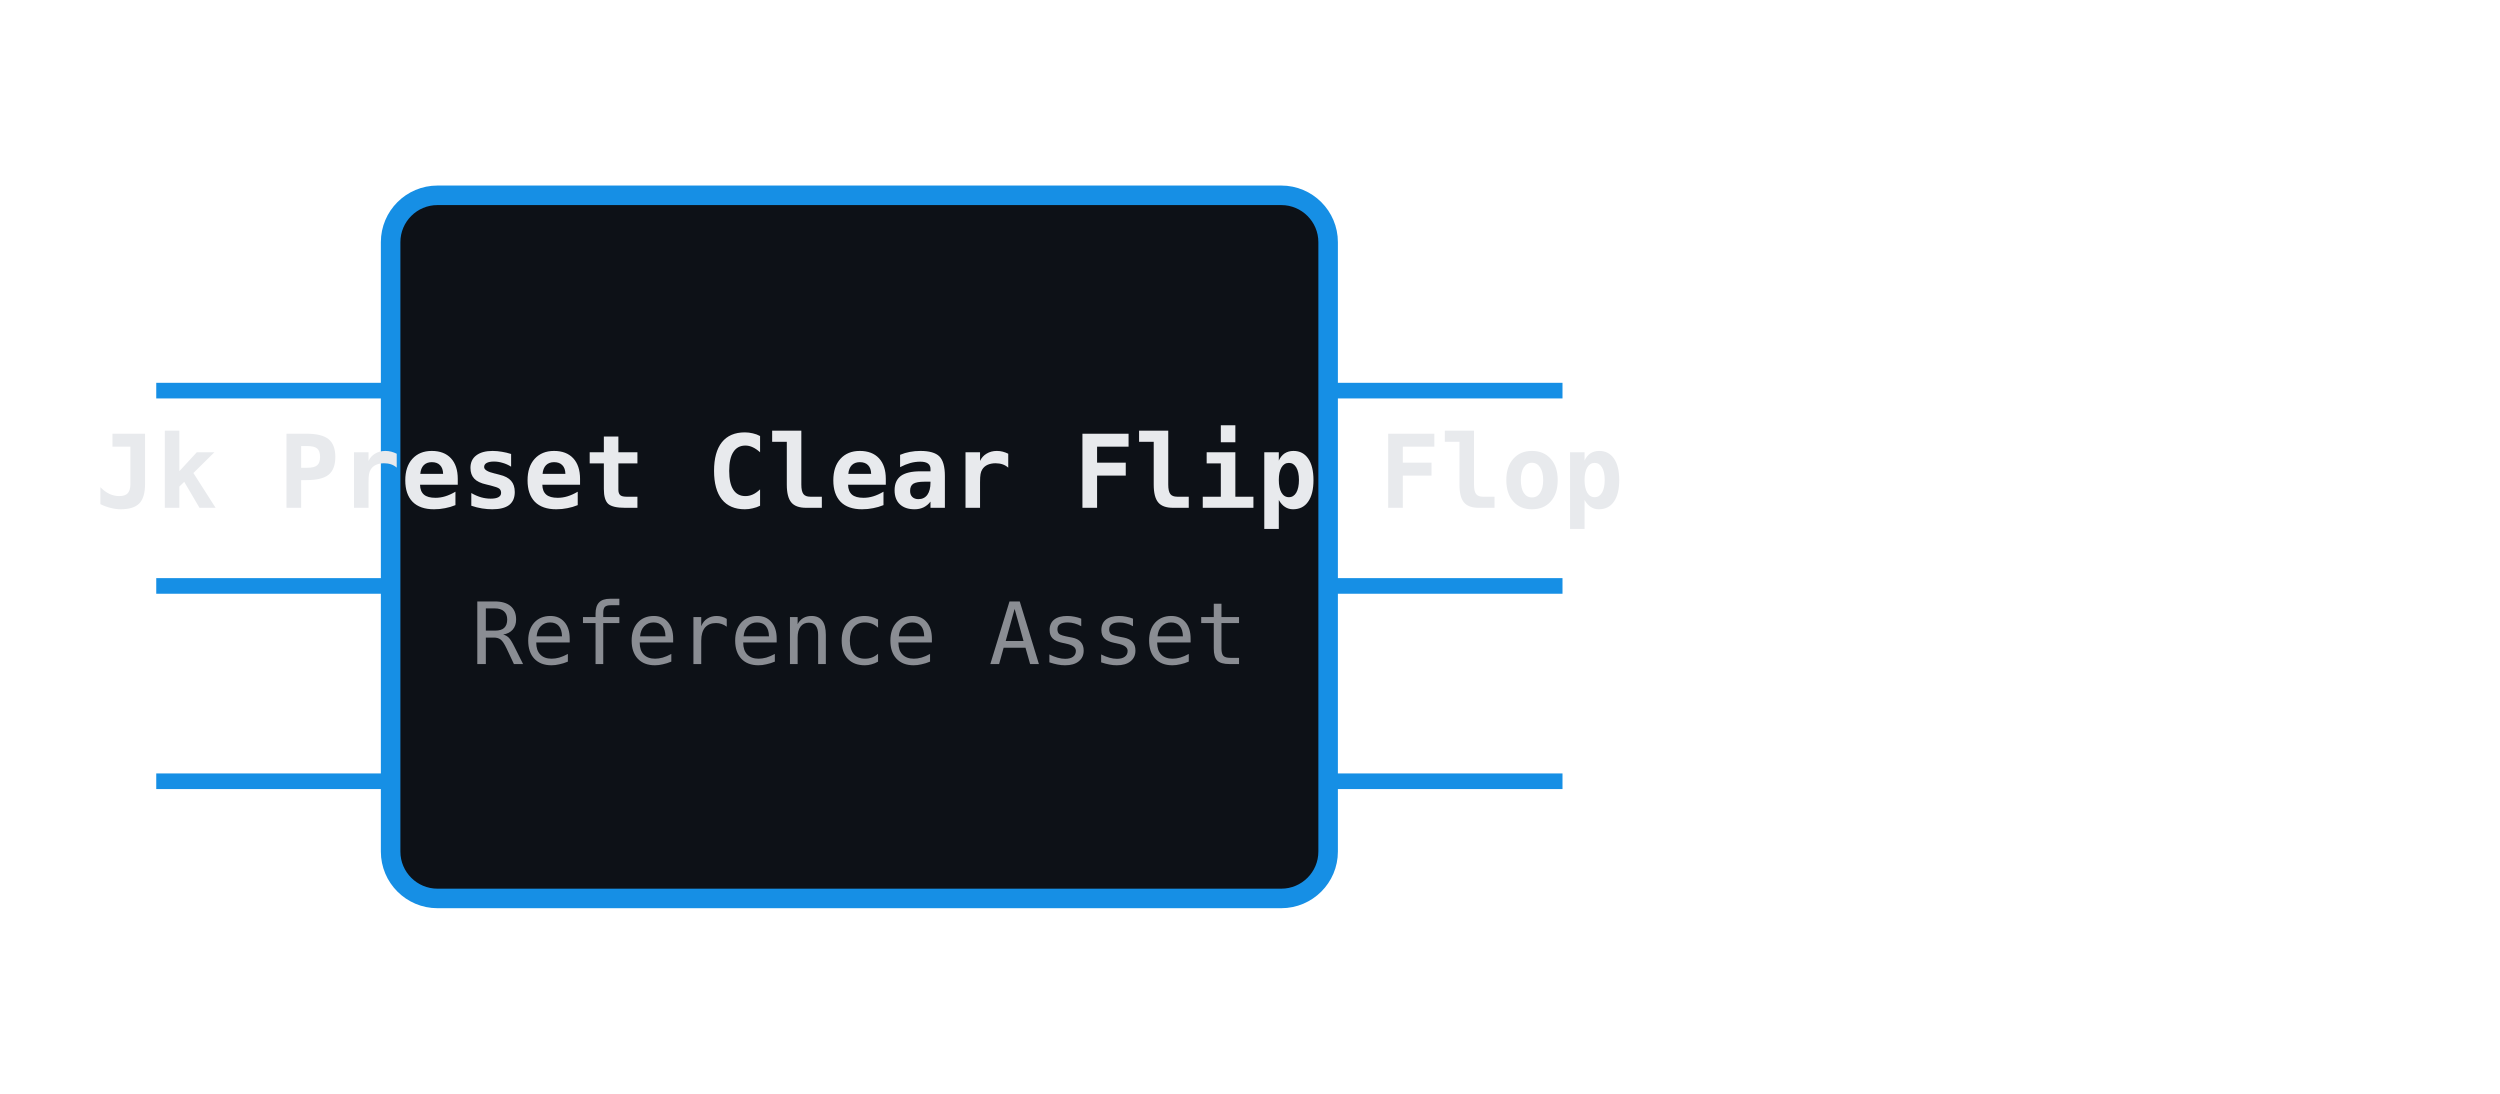
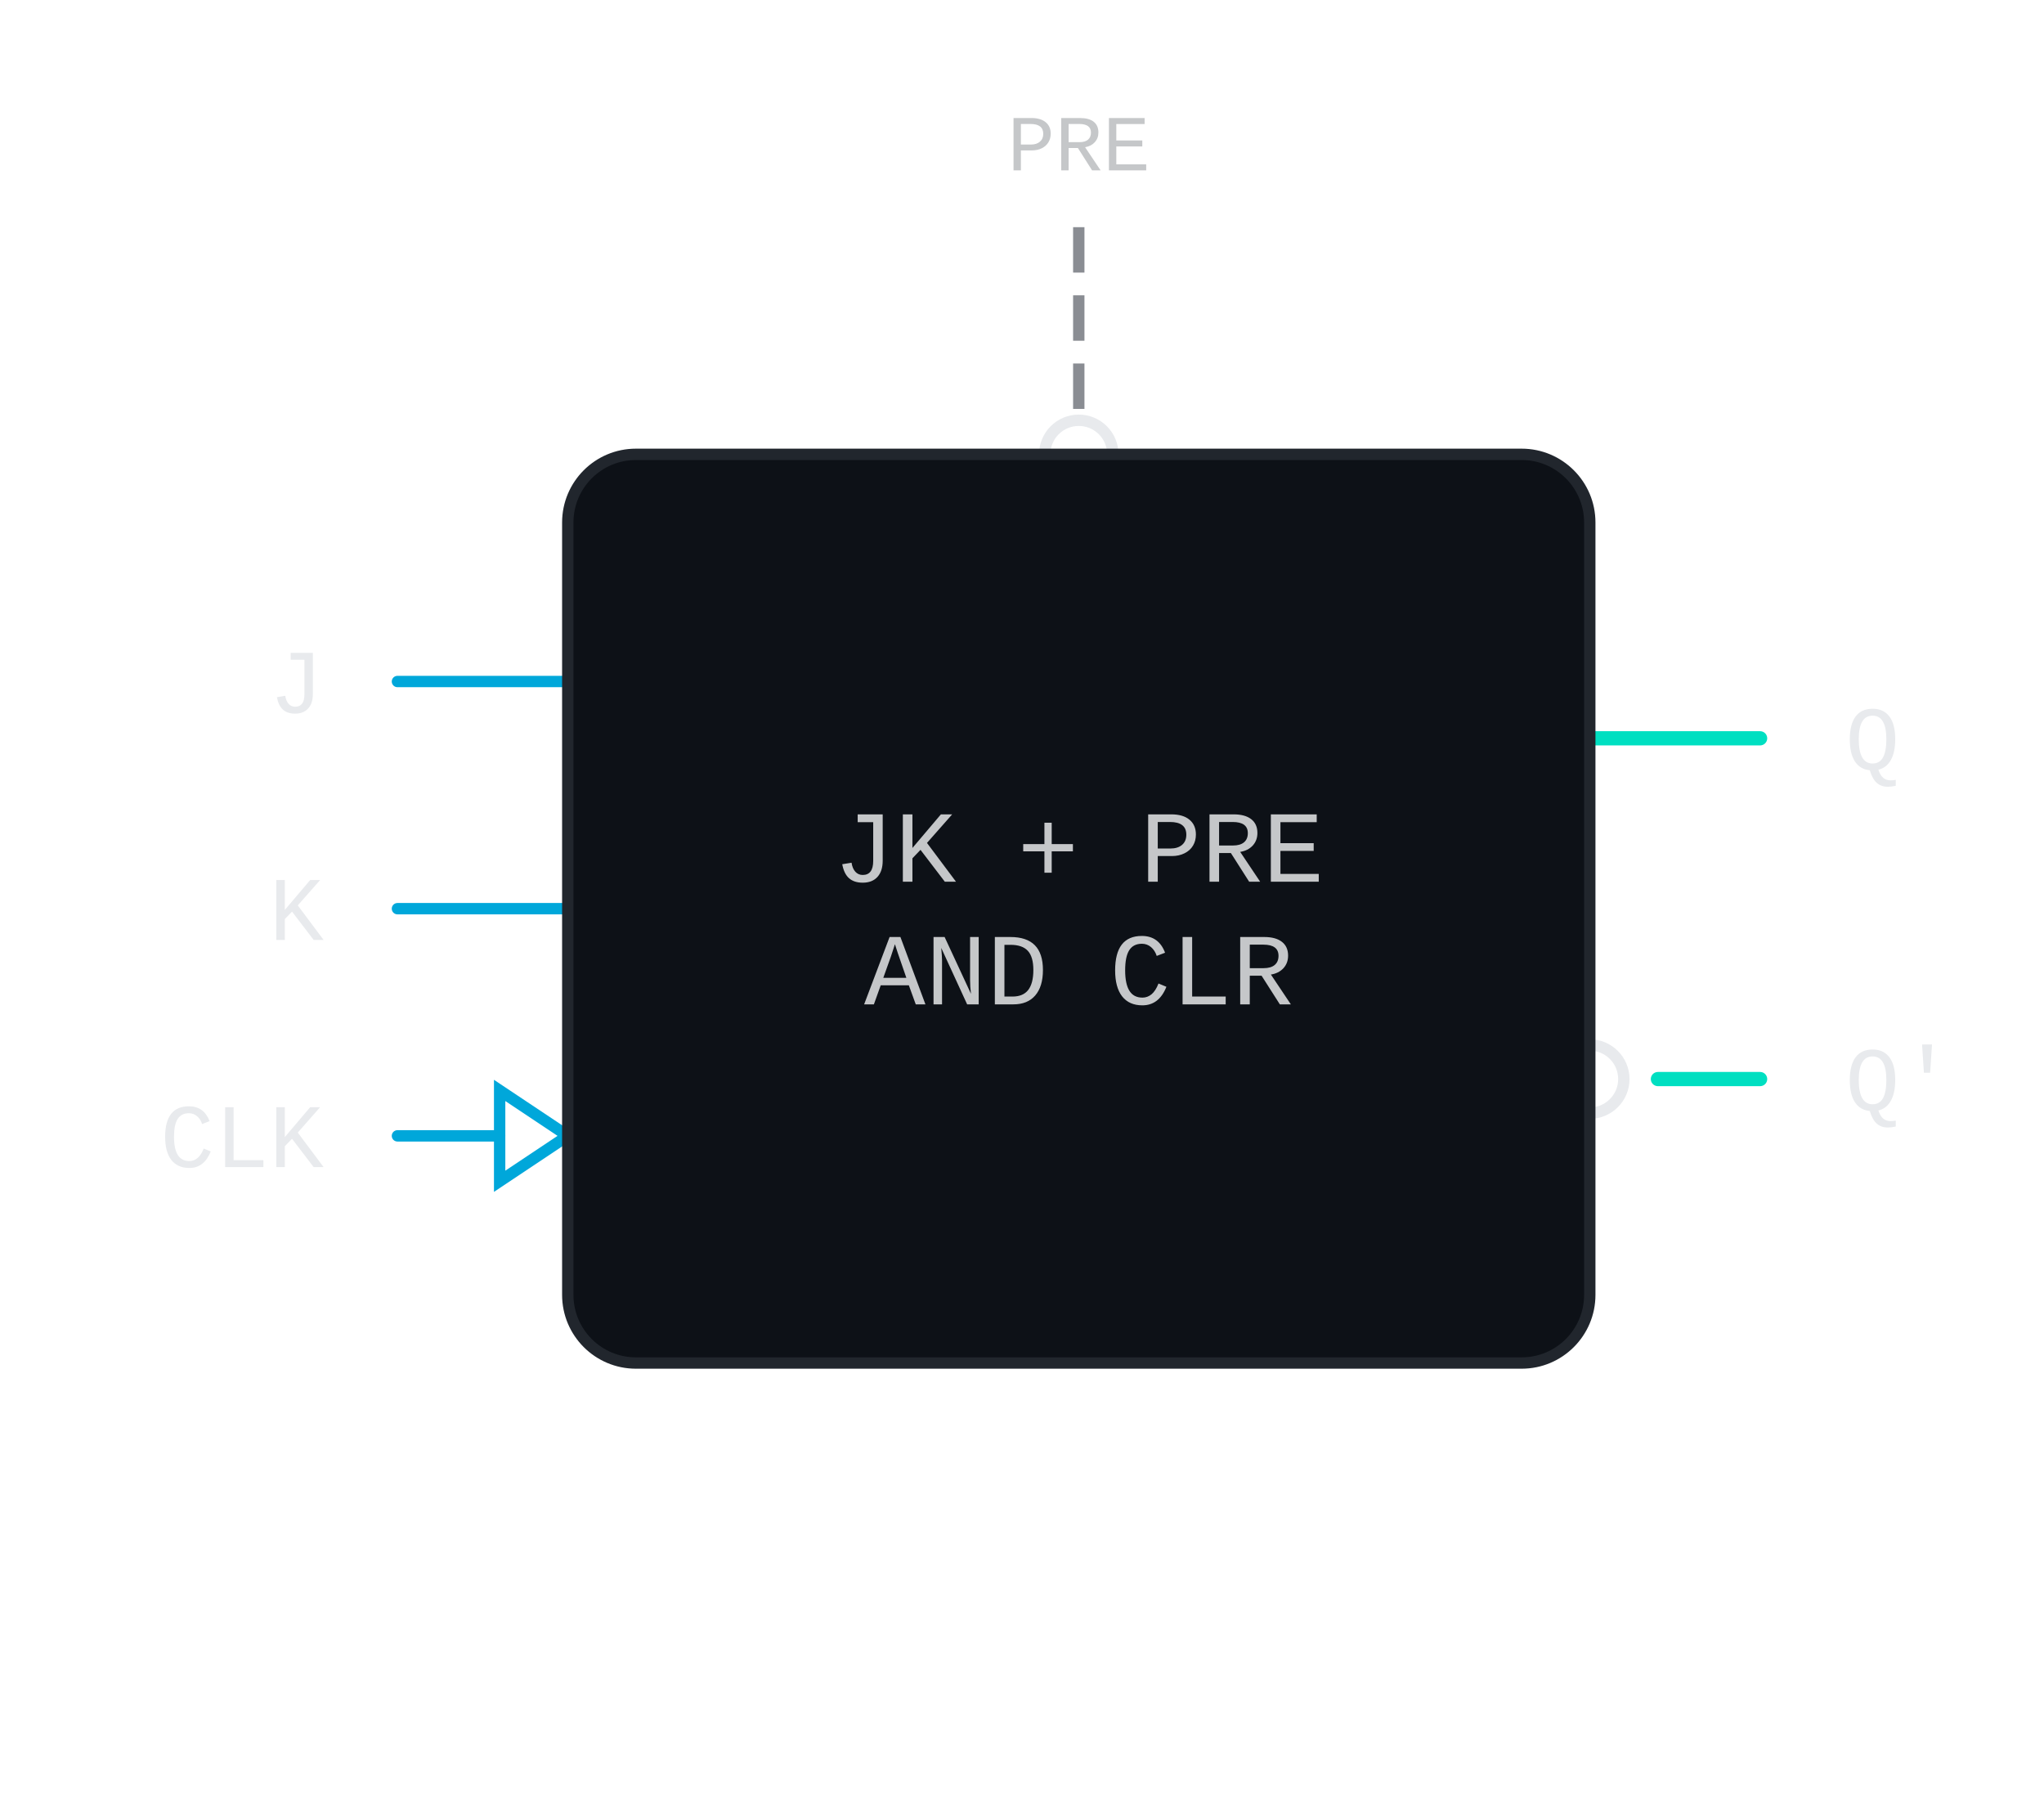
- <svg xmlns="http://www.w3.org/2000/svg" viewBox="0 0 320 140" width="100%" height="100%">
-   <defs>
-     <style>
-       .wire { stroke: #00a7da; stroke-width: 2.5; fill: none; }
-       .body { stroke: #168fe5; stroke-width: 2.5; fill: #0d1117; }
-       .lbl-title { font-family: Consolas, Consolas; font-size: 13px; font-weight: bold; fill: #e8eaed; text-anchor: middle; }
-       .lbl-sub { font-family: Consolas, Consolas; font-size: 11px; fill: #8a8d93; text-anchor: middle; }
-       .pin { stroke: #168fe5; stroke-width: 2; fill: none; }
-     </style>
-   </defs>
-   <rect x="50" y="25" width="120" height="90" rx="6" class="body" />
-   <text x="110" y="65" class="lbl-title">Jk Preset Clear Flip Flop</text>
-   <text x="110" y="85" class="lbl-sub">Reference Asset</text>
-   <line x1="20" y1="50" x2="50" y2="50" class="pin" />
-   <line x1="20" y1="75" x2="50" y2="75" class="pin" />
-   <line x1="20" y1="100" x2="50" y2="100" class="pin" />
-   <line x1="170" y1="50" x2="200" y2="50" class="pin" />
-   <line x1="170" y1="75" x2="200" y2="75" class="pin" />
-   <line x1="170" y1="100" x2="200" y2="100" class="pin" />
+ <svg xmlns="http://www.w3.org/2000/svg" viewBox="0 0 360 320" role="img" aria-label="JK Flip-Flop with Preset and Clear symbol">
+   <line x1="70" y1="120" x2="100" y2="120" stroke="#00a7da" stroke-width="2" stroke-linecap="round" />
+   <line x1="70" y1="160" x2="100" y2="160" stroke="#00a7da" stroke-width="2" stroke-linecap="round" />
+   <line x1="70" y1="200" x2="88" y2="200" stroke="#00a7da" stroke-width="2" stroke-linecap="round" />
+   <polygon points="88,192 100,200 88,208" fill="none" stroke="#00a7da" stroke-width="2" />
+   <line x1="280" y1="130" x2="310" y2="130" stroke="#00dfc1" stroke-width="2.5" stroke-linecap="round" />
+   <circle cx="280" cy="190" r="6" fill="none" stroke="#e8eaed" stroke-width="2" />
+   <line x1="292" y1="190" x2="310" y2="190" stroke="#00dfc1" stroke-width="2.5" stroke-linecap="round" />
+   <line x1="190" y1="40" x2="190" y2="74" stroke="#8a8d93" stroke-width="2" stroke-dasharray="8 4" />
+   <circle cx="190" cy="80" r="6" fill="none" stroke="#e8eaed" stroke-width="2" />
+   <rect x="100" y="80" width="180" height="160" rx="12" ry="12" fill="#0d1117" stroke="#21262d" stroke-width="2" />
+   <text x="190" y="155.25" fill="#c5c7c9" font-family="Consolas, 'Courier New', monospace" font-size="18" font-weight="400" text-anchor="middle">JK + PRE</text>
+   <text x="190" y="176.85" fill="#c5c7c9" font-family="Consolas, 'Courier New', monospace" font-size="18" font-weight="400" text-anchor="middle">AND CLR</text>
+   <text x="57" y="125.5" fill="#e8eaed" font-family="Consolas, 'Courier New', monospace" font-size="16" font-weight="400" text-anchor="end">J</text>
+   <text x="57" y="165.5" fill="#e8eaed" font-family="Consolas, 'Courier New', monospace" font-size="16" font-weight="400" text-anchor="end">K</text>
+   <text x="57" y="205.5" fill="#e8eaed" font-family="Consolas, 'Courier New', monospace" font-size="16" font-weight="400" text-anchor="end">CLK</text>
+   <text x="325" y="135.5" fill="#e8eaed" font-family="Consolas, 'Courier New', monospace" font-size="16" font-weight="400" text-anchor="start">Q</text>
+   <text x="325" y="195.5" fill="#e8eaed" font-family="Consolas, 'Courier New', monospace" font-size="16" font-weight="400" text-anchor="start">Q'</text>
+   <text x="190" y="30" fill="#c5c7c9" font-family="Consolas, 'Courier New', monospace" font-size="14" font-weight="400" text-anchor="middle">PRE</text>
</svg>
